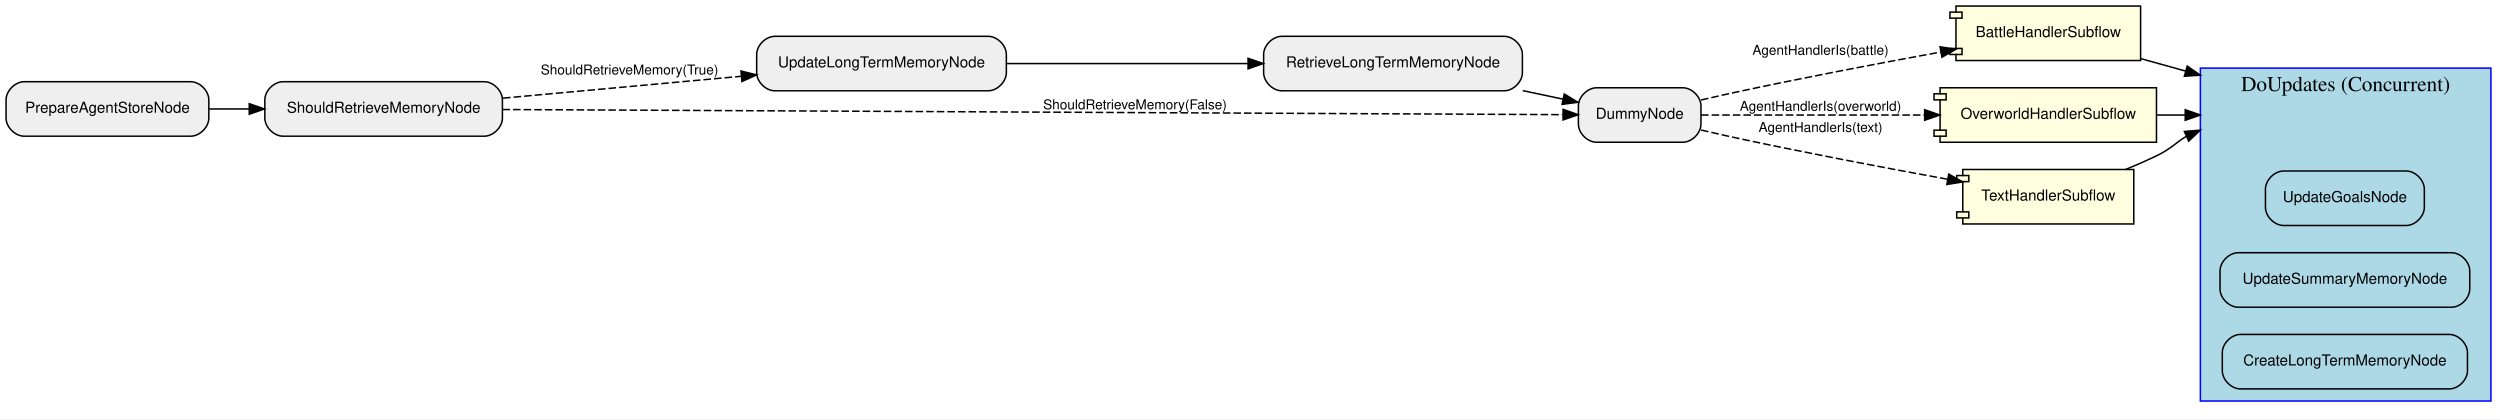
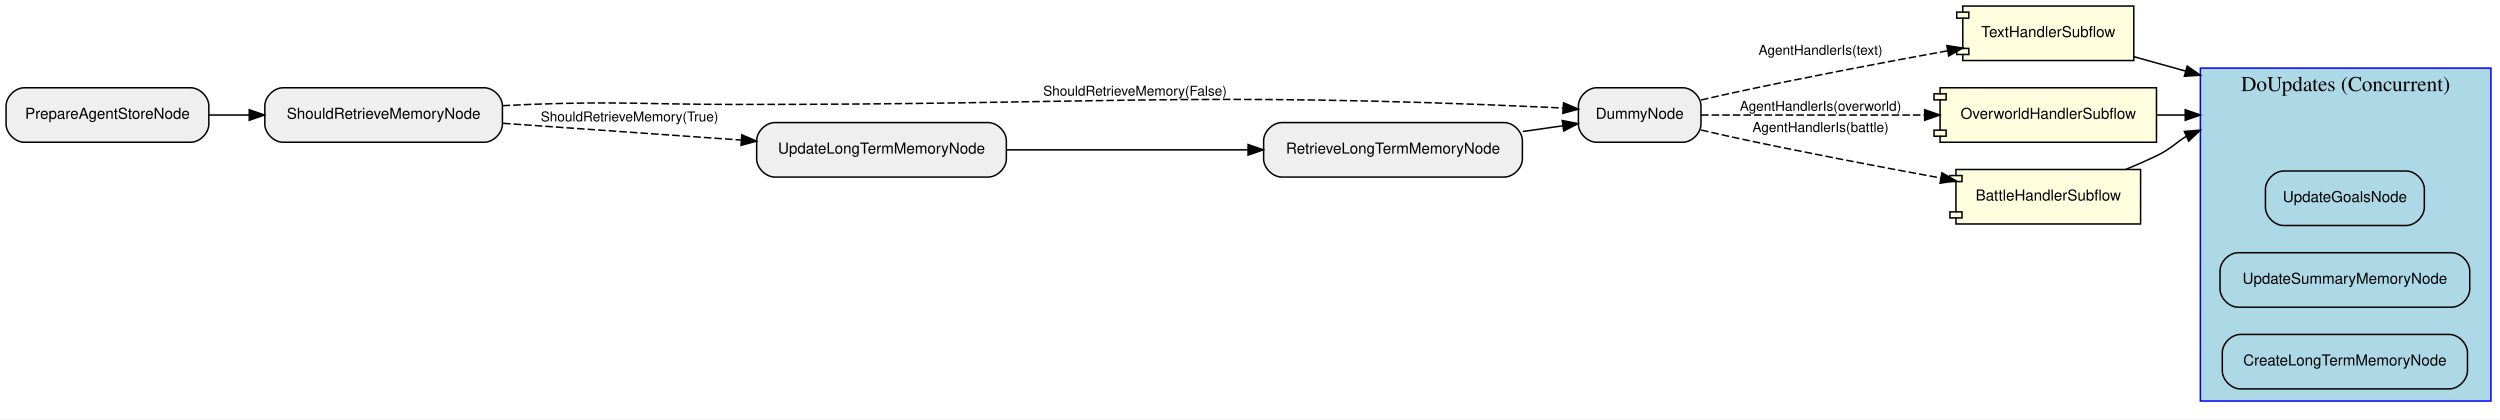
<svg xmlns="http://www.w3.org/2000/svg" width="1652pt" height="277pt" viewBox="0.00 0.00 1652.00 277.00">
  <g id="graph0" class="graph" transform="scale(1 1) rotate(0) translate(4 273)">
    <polygon fill="white" stroke="transparent" points="-4,4 -4,-273 1648,-273 1648,4 -4,4" />
    <g id="clust1" class="cluster">
      <polygon fill="lightblue" stroke="blue" points="1450,-8 1450,-228 1642,-228 1642,-8 1450,-8" />
      <text text-anchor="middle" x="1546" y="-212.8" font-family="Times,serif" font-size="14.00">DoUpdates (Concurrent)</text>
    </g>
    <g id="node3" class="node">
      <path fill="lightblue" stroke="black" d="M1586,-160C1586,-160 1505,-160 1505,-160 1499,-160 1493,-154 1493,-148 1493,-148 1493,-136 1493,-136 1493,-130 1499,-124 1505,-124 1505,-124 1586,-124 1586,-124 1592,-124 1598,-130 1598,-136 1598,-136 1598,-148 1598,-148 1598,-154 1592,-160 1586,-160" />
      <text text-anchor="middle" x="1545.5" y="-139.5" font-family="Helvetica,sans-Serif" font-size="10.00">UpdateGoalsNode</text>
    </g>
    <g id="node4" class="node">
      <path fill="lightblue" stroke="black" d="M1616,-106C1616,-106 1475,-106 1475,-106 1469,-106 1463,-100 1463,-94 1463,-94 1463,-82 1463,-82 1463,-76 1469,-70 1475,-70 1475,-70 1616,-70 1616,-70 1622,-70 1628,-76 1628,-82 1628,-82 1628,-94 1628,-94 1628,-100 1622,-106 1616,-106" />
      <text text-anchor="middle" x="1545.5" y="-85.5" font-family="Helvetica,sans-Serif" font-size="10.00">UpdateSummaryMemoryNode</text>
    </g>
    <g id="node5" class="node">
      <path fill="lightblue" stroke="black" d="M1614.5,-52C1614.5,-52 1476.5,-52 1476.5,-52 1470.5,-52 1464.5,-46 1464.5,-40 1464.5,-40 1464.5,-28 1464.5,-28 1464.5,-22 1470.5,-16 1476.5,-16 1476.5,-16 1614.5,-16 1614.5,-16 1620.5,-16 1626.5,-22 1626.5,-28 1626.5,-28 1626.5,-40 1626.5,-40 1626.5,-46 1620.5,-52 1614.5,-52" />
      <text text-anchor="middle" x="1545.5" y="-31.5" font-family="Helvetica,sans-Serif" font-size="10.00">CreateLongTermMemoryNode</text>
    </g>
    <g id="node6" class="node">
-       <polygon fill="lightyellow" stroke="black" points="1410.5,-269 1288.5,-269 1288.5,-265 1284.5,-265 1284.5,-261 1288.5,-261 1288.5,-241 1284.5,-241 1284.5,-237 1288.5,-237 1288.5,-233 1410.5,-233 1410.5,-269" />
-       <polyline fill="none" stroke="black" points="1288.5,-265 1292.5,-265 1292.5,-261 1288.5,-261 " />
-       <polyline fill="none" stroke="black" points="1288.5,-241 1292.5,-241 1292.5,-237 1288.5,-237 " />
-       <text text-anchor="middle" x="1349.5" y="-248.5" font-family="Helvetica,sans-Serif" font-size="10.00">BattleHandlerSubflow</text>
-     </g>
-     <g id="edge10" class="edge">
-       <path fill="none" stroke="black" d="M1410.55,-234.28C1420.05,-231.64 1430.09,-228.84 1440.25,-226.02" />
-       <polygon fill="black" stroke="black" points="1441.31,-229.36 1450,-223.3 1439.43,-222.61 1441.31,-229.36" />
-     </g>
-     <g id="node7" class="node">
-       <path fill="#efefef" stroke="black" d="M649,-249C649,-249 508,-249 508,-249 502,-249 496,-243 496,-237 496,-237 496,-225 496,-225 496,-219 502,-213 508,-213 508,-213 649,-213 649,-213 655,-213 661,-219 661,-225 661,-225 661,-237 661,-237 661,-243 655,-249 649,-249" />
-       <text text-anchor="middle" x="578.5" y="-228.5" font-family="Helvetica,sans-Serif" font-size="10.00">UpdateLongTermMemoryNode</text>
-     </g>
-     <g id="node9" class="node">
-       <path fill="#efefef" stroke="black" d="M990,-249C990,-249 843,-249 843,-249 837,-249 831,-243 831,-237 831,-237 831,-225 831,-225 831,-219 837,-213 843,-213 843,-213 990,-213 990,-213 996,-213 1002,-219 1002,-225 1002,-225 1002,-237 1002,-237 1002,-243 996,-249 990,-249" />
-       <text text-anchor="middle" x="916.5" y="-228.5" font-family="Helvetica,sans-Serif" font-size="10.00">RetrieveLongTermMemoryNode</text>
-     </g>
-     <g id="edge3" class="edge">
-       <path fill="none" stroke="black" d="M661.27,-231C709.33,-231 770.32,-231 820.52,-231" />
-       <polygon fill="black" stroke="black" points="820.73,-234.5 830.73,-231 820.73,-227.5 820.73,-234.5" />
-     </g>
-     <g id="node8" class="node">
-       <path fill="#efefef" stroke="black" d="M122,-219C122,-219 12,-219 12,-219 6,-219 0,-213 0,-207 0,-207 0,-195 0,-195 0,-189 6,-183 12,-183 12,-183 122,-183 122,-183 128,-183 134,-189 134,-195 134,-195 134,-207 134,-207 134,-213 128,-219 122,-219" />
-       <text text-anchor="middle" x="67" y="-198.5" font-family="Helvetica,sans-Serif" font-size="10.00">PrepareAgentStoreNode</text>
-     </g>
-     <g id="node11" class="node">
-       <path fill="#efefef" stroke="black" d="M316,-219C316,-219 183,-219 183,-219 177,-219 171,-213 171,-207 171,-207 171,-195 171,-195 171,-189 177,-183 183,-183 183,-183 316,-183 316,-183 322,-183 328,-189 328,-195 328,-195 328,-207 328,-207 328,-213 322,-219 316,-219" />
-       <text text-anchor="middle" x="249.5" y="-198.5" font-family="Helvetica,sans-Serif" font-size="10.00">ShouldRetrieveMemoryNode</text>
-     </g>
-     <g id="edge1" class="edge">
-       <path fill="none" stroke="black" d="M134.19,-201C142.81,-201 151.76,-201 160.67,-201" />
-       <polygon fill="black" stroke="black" points="160.7,-204.5 170.7,-201 160.7,-197.5 160.7,-204.5" />
-     </g>
-     <g id="node10" class="node">
      <path fill="#efefef" stroke="black" d="M1108,-215C1108,-215 1051,-215 1051,-215 1045,-215 1039,-209 1039,-203 1039,-203 1039,-191 1039,-191 1039,-185 1045,-179 1051,-179 1051,-179 1108,-179 1108,-179 1114,-179 1120,-185 1120,-191 1120,-191 1120,-203 1120,-203 1120,-209 1114,-215 1108,-215" />
      <text text-anchor="middle" x="1079.5" y="-194.5" font-family="Helvetica,sans-Serif" font-size="10.00">DummyNode</text>
    </g>
-     <g id="edge5" class="edge">
-       <path fill="none" stroke="black" d="M1002.24,-213.1C1011.29,-211.19 1020.27,-209.3 1028.71,-207.51" />
-       <polygon fill="black" stroke="black" points="1029.66,-210.89 1038.72,-205.4 1028.21,-204.04 1029.66,-210.89" />
+     <g id="node8" class="node">
+       <polygon fill="lightyellow" stroke="black" points="1406,-269 1293,-269 1293,-265 1289,-265 1289,-261 1293,-261 1293,-241 1289,-241 1289,-237 1293,-237 1293,-233 1406,-233 1406,-269" />
+       <polyline fill="none" stroke="black" points="1293,-265 1297,-265 1297,-261 1293,-261 " />
+       <polyline fill="none" stroke="black" points="1293,-241 1297,-241 1297,-237 1293,-237 " />
+       <text text-anchor="middle" x="1349.5" y="-248.5" font-family="Helvetica,sans-Serif" font-size="10.00">TextHandlerSubflow</text>
    </g>
-     <g id="edge7" class="edge">
-       <path fill="none" stroke="black" stroke-dasharray="5,2" d="M1120.03,-206.91C1126.04,-208.33 1132.18,-209.74 1138,-211 1184.69,-221.11 1237.5,-231.14 1278.55,-238.63" />
-       <polygon fill="black" stroke="black" points="1277.99,-242.09 1288.45,-240.43 1279.24,-235.2 1277.99,-242.09" />
-       <text text-anchor="middle" x="1199" y="-236.8" font-family="Helvetica,sans-Serif" font-size="9.00">AgentHandlerIs(battle)</text>
+     <g id="edge8" class="edge">
+       <path fill="none" stroke="black" stroke-dasharray="5,2" d="M1120.03,-206.91C1126.04,-208.33 1132.18,-209.74 1138,-211 1186.36,-221.48 1241.31,-231.87 1282.93,-239.43" />
+       <polygon fill="black" stroke="black" points="1282.48,-242.91 1292.94,-241.24 1283.73,-236.02 1282.48,-242.91" />
+       <text text-anchor="middle" x="1199" y="-236.8" font-family="Helvetica,sans-Serif" font-size="9.00">AgentHandlerIs(text)</text>
    </g>
-     <g id="node12" class="node">
+     <g id="node9" class="node">
      <polygon fill="lightyellow" stroke="black" points="1421,-215 1278,-215 1278,-211 1274,-211 1274,-207 1278,-207 1278,-187 1274,-187 1274,-183 1278,-183 1278,-179 1421,-179 1421,-215" />
      <polyline fill="none" stroke="black" points="1278,-211 1282,-211 1282,-207 1278,-207 " />
      <polyline fill="none" stroke="black" points="1278,-187 1282,-187 1282,-183 1278,-183 " />
      <text text-anchor="middle" x="1349.5" y="-194.5" font-family="Helvetica,sans-Serif" font-size="10.00">OverworldHandlerSubflow</text>
    </g>
    <g id="edge6" class="edge">
      <path fill="none" stroke="black" stroke-dasharray="5,2" d="M1120.04,-197C1158.72,-197 1218.75,-197 1267.57,-197" />
      <polygon fill="black" stroke="black" points="1267.8,-200.5 1277.8,-197 1267.8,-193.5 1267.8,-200.5" />
      <text text-anchor="middle" x="1199" y="-199.8" font-family="Helvetica,sans-Serif" font-size="9.00">AgentHandlerIs(overworld)</text>
    </g>
-     <g id="node13" class="node">
-       <polygon fill="lightyellow" stroke="black" points="1406,-161 1293,-161 1293,-157 1289,-157 1289,-153 1293,-153 1293,-133 1289,-133 1289,-129 1293,-129 1293,-125 1406,-125 1406,-161" />
-       <polyline fill="none" stroke="black" points="1293,-157 1297,-157 1297,-153 1293,-153 " />
-       <polyline fill="none" stroke="black" points="1293,-133 1297,-133 1297,-129 1293,-129 " />
-       <text text-anchor="middle" x="1349.5" y="-140.5" font-family="Helvetica,sans-Serif" font-size="10.00">TextHandlerSubflow</text>
+     <g id="node11" class="node">
+       <polygon fill="lightyellow" stroke="black" points="1410.5,-161 1288.5,-161 1288.5,-157 1284.5,-157 1284.5,-153 1288.5,-153 1288.5,-133 1284.5,-133 1284.5,-129 1288.5,-129 1288.5,-125 1410.5,-125 1410.5,-161" />
+       <polyline fill="none" stroke="black" points="1288.5,-157 1292.5,-157 1292.5,-153 1288.5,-153 " />
+       <polyline fill="none" stroke="black" points="1288.5,-133 1292.5,-133 1292.5,-129 1288.5,-129 " />
+       <text text-anchor="middle" x="1349.5" y="-140.5" font-family="Helvetica,sans-Serif" font-size="10.00">BattleHandlerSubflow</text>
    </g>
-     <g id="edge8" class="edge">
-       <path fill="none" stroke="black" stroke-dasharray="5,2" d="M1120.03,-187.09C1126.04,-185.67 1132.18,-184.26 1138,-183 1186.36,-172.52 1241.31,-162.13 1282.93,-154.57" />
-       <polygon fill="black" stroke="black" points="1283.73,-157.98 1292.94,-152.76 1282.48,-151.09 1283.73,-157.98" />
-       <text text-anchor="middle" x="1199" y="-185.8" font-family="Helvetica,sans-Serif" font-size="9.00">AgentHandlerIs(text)</text>
+     <g id="edge7" class="edge">
+       <path fill="none" stroke="black" stroke-dasharray="5,2" d="M1120.03,-187.09C1126.04,-185.67 1132.18,-184.26 1138,-183 1184.69,-172.89 1237.5,-162.86 1278.55,-155.37" />
+       <polygon fill="black" stroke="black" points="1279.24,-158.8 1288.45,-153.57 1277.99,-151.91 1279.24,-158.8" />
+       <text text-anchor="middle" x="1199" y="-185.8" font-family="Helvetica,sans-Serif" font-size="9.00">AgentHandlerIs(battle)</text>
    </g>
-     <g id="edge2" class="edge">
-       <path fill="none" stroke="black" stroke-dasharray="5,2" d="M328.41,-208.15C375.68,-212.48 436.26,-218.04 485.83,-222.59" />
-       <polygon fill="black" stroke="black" points="485.63,-226.09 495.91,-223.51 486.27,-219.12 485.63,-226.09" />
-       <text text-anchor="middle" x="412" y="-223.8" font-family="Helvetica,sans-Serif" font-size="9.00">ShouldRetrieveMemory(True)</text>
+     <g id="node7" class="node">
+       <path fill="#efefef" stroke="black" d="M122,-215C122,-215 12,-215 12,-215 6,-215 0,-209 0,-203 0,-203 0,-191 0,-191 0,-185 6,-179 12,-179 12,-179 122,-179 122,-179 128,-179 134,-185 134,-191 134,-191 134,-203 134,-203 134,-209 128,-215 122,-215" />
+       <text text-anchor="middle" x="67" y="-194.5" font-family="Helvetica,sans-Serif" font-size="10.00">PrepareAgentStoreNode</text>
    </g>
-     <g id="edge4" class="edge">
-       <path fill="none" stroke="black" stroke-dasharray="5,2" d="M328.02,-200.63C495.92,-199.81 889.22,-197.91 1028.51,-197.24" />
-       <polygon fill="black" stroke="black" points="1028.89,-200.74 1038.87,-197.19 1028.86,-193.74 1028.89,-200.74" />
-       <text text-anchor="middle" x="746" y="-200.8" font-family="Helvetica,sans-Serif" font-size="9.00">ShouldRetrieveMemory(False)</text>
+     <g id="node12" class="node">
+       <path fill="#efefef" stroke="black" d="M316,-215C316,-215 183,-215 183,-215 177,-215 171,-209 171,-203 171,-203 171,-191 171,-191 171,-185 177,-179 183,-179 183,-179 316,-179 316,-179 322,-179 328,-185 328,-191 328,-191 328,-203 328,-203 328,-209 322,-215 316,-215" />
+       <text text-anchor="middle" x="249.5" y="-194.5" font-family="Helvetica,sans-Serif" font-size="10.00">ShouldRetrieveMemoryNode</text>
+     </g>
+     <g id="edge1" class="edge">
+       <path fill="none" stroke="black" d="M134.19,-197C142.81,-197 151.76,-197 160.67,-197" />
+       <polygon fill="black" stroke="black" points="160.7,-200.5 170.7,-197 160.7,-193.5 160.7,-200.5" />
+     </g>
+     <g id="edge9" class="edge">
+       <path fill="none" stroke="black" d="M1406.09,-235.53C1416.84,-232.54 1428.41,-229.31 1440.14,-226.05" />
+       <polygon fill="black" stroke="black" points="1441.31,-229.36 1450,-223.3 1439.43,-222.61 1441.31,-229.36" />
    </g>
    <g id="edge11" class="edge">
      <path fill="none" stroke="black" d="M1421.09,-197C1427.26,-197 1433.59,-197 1439.97,-197" />
      <polygon fill="black" stroke="black" points="1440,-200.5 1450,-197 1440,-193.5 1440,-200.5" />
    </g>
-     <g id="edge9" class="edge">
+     <g id="node10" class="node">
+       <path fill="#efefef" stroke="black" d="M649,-192C649,-192 508,-192 508,-192 502,-192 496,-186 496,-180 496,-180 496,-168 496,-168 496,-162 502,-156 508,-156 508,-156 649,-156 649,-156 655,-156 661,-162 661,-168 661,-168 661,-180 661,-180 661,-186 655,-192 649,-192" />
+       <text text-anchor="middle" x="578.5" y="-171.5" font-family="Helvetica,sans-Serif" font-size="10.00">UpdateLongTermMemoryNode</text>
+     </g>
+     <g id="node13" class="node">
+       <path fill="#efefef" stroke="black" d="M990,-192C990,-192 843,-192 843,-192 837,-192 831,-186 831,-180 831,-180 831,-168 831,-168 831,-162 837,-156 843,-156 843,-156 990,-156 990,-156 996,-156 1002,-162 1002,-168 1002,-168 1002,-180 1002,-180 1002,-186 996,-192 990,-192" />
+       <text text-anchor="middle" x="916.5" y="-171.5" font-family="Helvetica,sans-Serif" font-size="10.00">RetrieveLongTermMemoryNode</text>
+     </g>
+     <g id="edge3" class="edge">
+       <path fill="none" stroke="black" d="M661.27,-174C709.33,-174 770.32,-174 820.52,-174" />
+       <polygon fill="black" stroke="black" points="820.73,-177.5 830.73,-174 820.73,-170.5 820.73,-177.5" />
+     </g>
+     <g id="edge10" class="edge">
      <path fill="none" stroke="black" d="M1400.62,-161.02C1407.54,-163.85 1414.5,-166.88 1421,-170 1430.68,-174.65 1434.09,-178.99 1440.52,-182.79" />
      <polygon fill="black" stroke="black" points="1439.44,-186.14 1450,-187 1442.28,-179.74 1439.44,-186.14" />
    </g>
+     <g id="edge4" class="edge">
+       <path fill="none" stroke="black" stroke-dasharray="5,2" d="M328.13,-203.17C334.18,-203.5 340.19,-203.79 346,-204 404.63,-206.15 419.33,-204.11 478,-204 719.33,-203.56 779.91,-212.91 1021,-202 1023.54,-201.89 1026.14,-201.74 1028.77,-201.58" />
+       <polygon fill="black" stroke="black" points="1029.2,-205.06 1038.94,-200.87 1028.72,-198.08 1029.2,-205.06" />
+       <text text-anchor="middle" x="746" y="-209.8" font-family="Helvetica,sans-Serif" font-size="9.00">ShouldRetrieveMemory(False)</text>
+     </g>
+     <g id="edge2" class="edge">
+       <path fill="none" stroke="black" stroke-dasharray="5,2" d="M328.41,-191.52C375.68,-188.19 436.26,-183.93 485.83,-180.45" />
+       <polygon fill="black" stroke="black" points="486.18,-183.93 495.91,-179.74 485.69,-176.95 486.18,-183.93" />
+       <text text-anchor="middle" x="412" y="-192.8" font-family="Helvetica,sans-Serif" font-size="9.00">ShouldRetrieveMemory(True)</text>
+     </g>
+     <g id="edge5" class="edge">
+       <path fill="none" stroke="black" d="M1002.24,-186.11C1011.29,-187.4 1020.27,-188.68 1028.71,-189.89" />
+       <polygon fill="black" stroke="black" points="1028.33,-193.37 1038.72,-191.32 1029.32,-186.44 1028.33,-193.37" />
+     </g>
  </g>
</svg>
